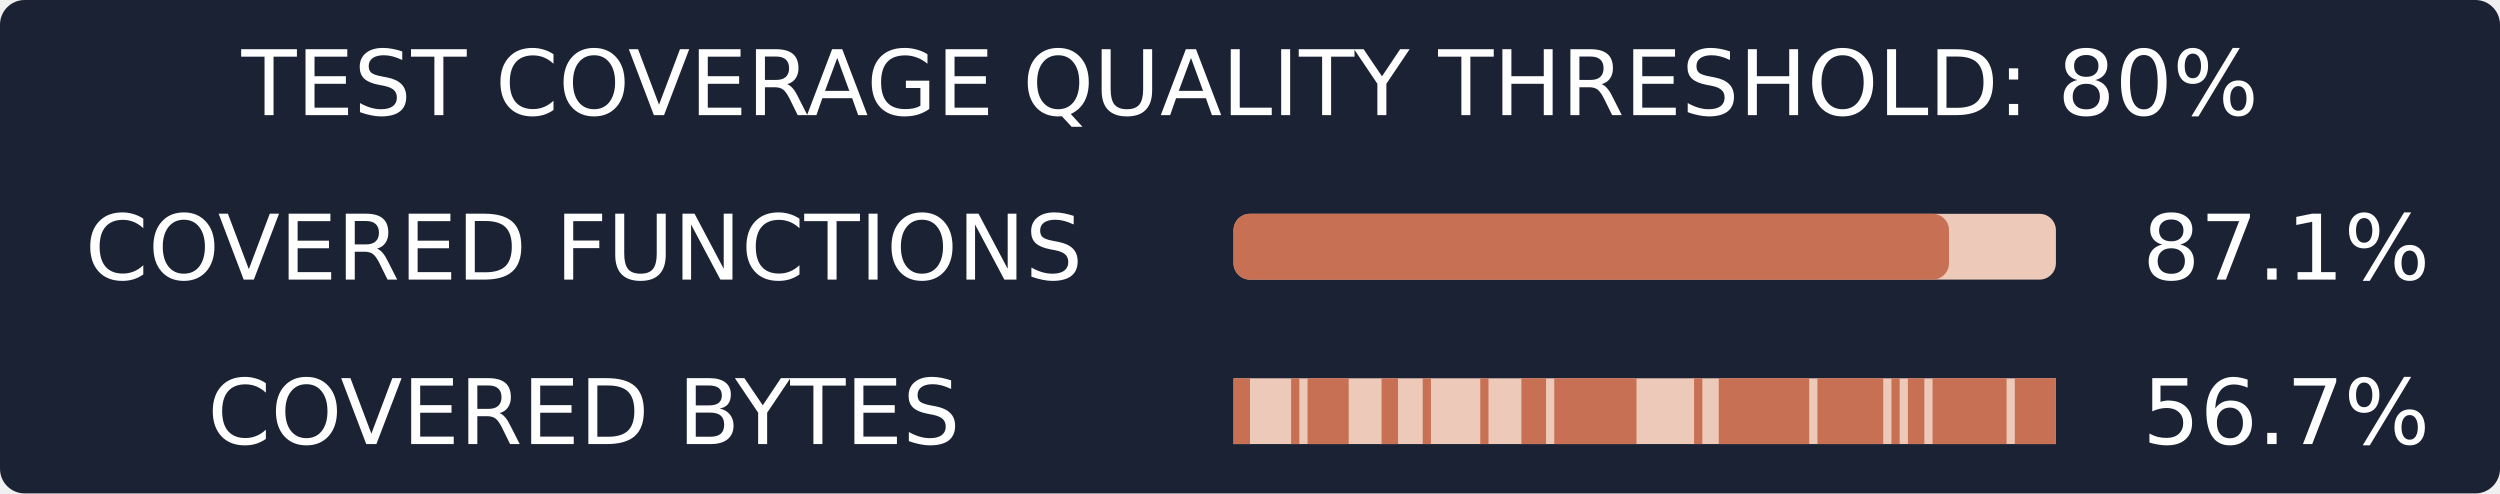
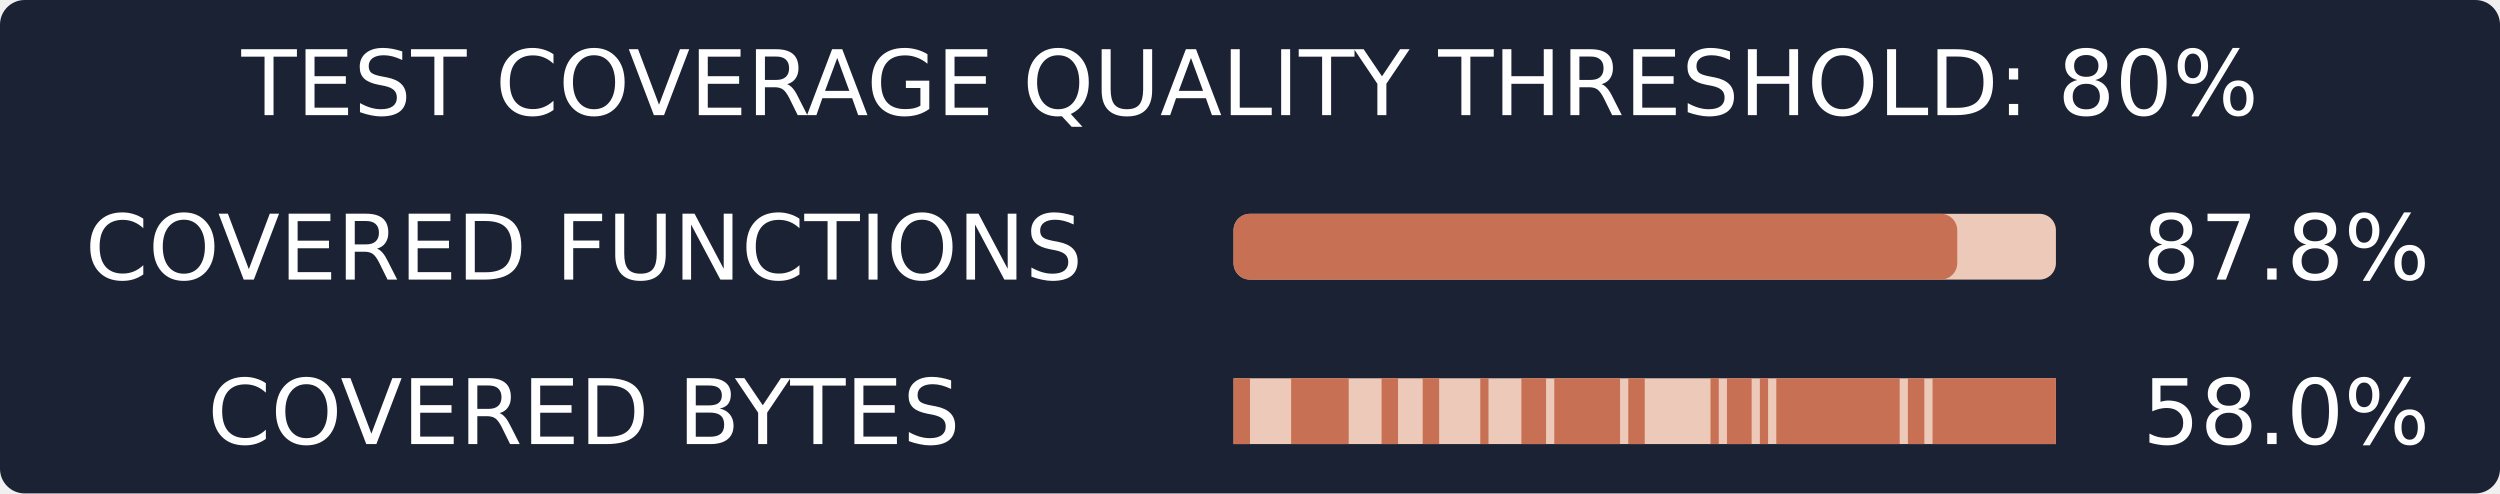
- <svg xmlns="http://www.w3.org/2000/svg" width="304" height="60" role="img" aria-label="decomp: 87.1% of functions, 56.7% of code bytes done; a function counts as done when its tests ran at least 80% of the original (the test coverage quality threshold)">
+ <svg xmlns="http://www.w3.org/2000/svg" width="304" height="60" role="img" aria-label="decomp: 87.8% of functions, 58.0% of code bytes done; a function counts as done when its tests ran at least 80% of the original (the test coverage quality threshold)">
  <clipPath id="r">
    <rect width="304" height="60" rx="3" />
  </clipPath>
  <g clip-path="url(#r)">
    <rect width="304" height="60" fill="#1a2233" />
    <rect x="150" y="26" width="100" height="8" rx="2" fill="#ecc9b9" />
-     <rect x="150" y="26" width="87" height="8" rx="2" fill="#c87053" />
+     <rect x="150" y="26" width="88" height="8" rx="2" fill="#c87053" />
    <rect x="150" y="46" width="100" height="8" fill="#ecc9b9" />
    <rect x="150" y="46" width="2" height="8" fill="#c87053" />
-     <rect x="157" y="46" width="1" height="8" fill="#c87053" />
-     <rect x="159" y="46" width="5" height="8" fill="#c87053" />
+     <rect x="157" y="46" width="7" height="8" fill="#c87053" />
    <rect x="168" y="46" width="2" height="8" fill="#c87053" />
-     <rect x="173" y="46" width="1" height="8" fill="#c87053" />
+     <rect x="173" y="46" width="2" height="8" fill="#c87053" />
    <rect x="180" y="46" width="1" height="8" fill="#c87053" />
    <rect x="185" y="46" width="3" height="8" fill="#c87053" />
-     <rect x="189" y="46" width="10" height="8" fill="#c87053" />
-     <rect x="206" y="46" width="1" height="8" fill="#c87053" />
-     <rect x="209" y="46" width="11" height="8" fill="#c87053" />
-     <rect x="221" y="46" width="8" height="8" fill="#c87053" />
-     <rect x="230" y="46" width="1" height="8" fill="#c87053" />
+     <rect x="189" y="46" width="8" height="8" fill="#c87053" />
+     <rect x="198" y="46" width="2" height="8" fill="#c87053" />
+     <rect x="208" y="46" width="1" height="8" fill="#c87053" />
+     <rect x="210" y="46" width="3" height="8" fill="#c87053" />
+     <rect x="214" y="46" width="1" height="8" fill="#c87053" />
+     <rect x="216" y="46" width="15" height="8" fill="#c87053" />
    <rect x="232" y="46" width="2" height="8" fill="#c87053" />
-     <rect x="235" y="46" width="9" height="8" fill="#c87053" />
-     <rect x="245" y="46" width="5" height="8" fill="#c87053" />
+     <rect x="235" y="46" width="15" height="8" fill="#c87053" />
  </g>
  <g fill="#fff" font-family="Verdana,DejaVu Sans,sans-serif" font-size="11" text-anchor="middle">
    <text x="71" y="34">COVERED FUNCTIONS</text>
    <text x="71" y="54">COVERED BYTES</text>
-     <text x="278" y="34">87.1%</text>
-     <text x="278" y="54">56.7%</text>
+     <text x="278" y="34">87.8%</text>
+     <text x="278" y="54">58.0%</text>
    <text x="152" y="14">TEST COVERAGE QUALITY THRESHOLD: 80%</text>
  </g>
</svg>
